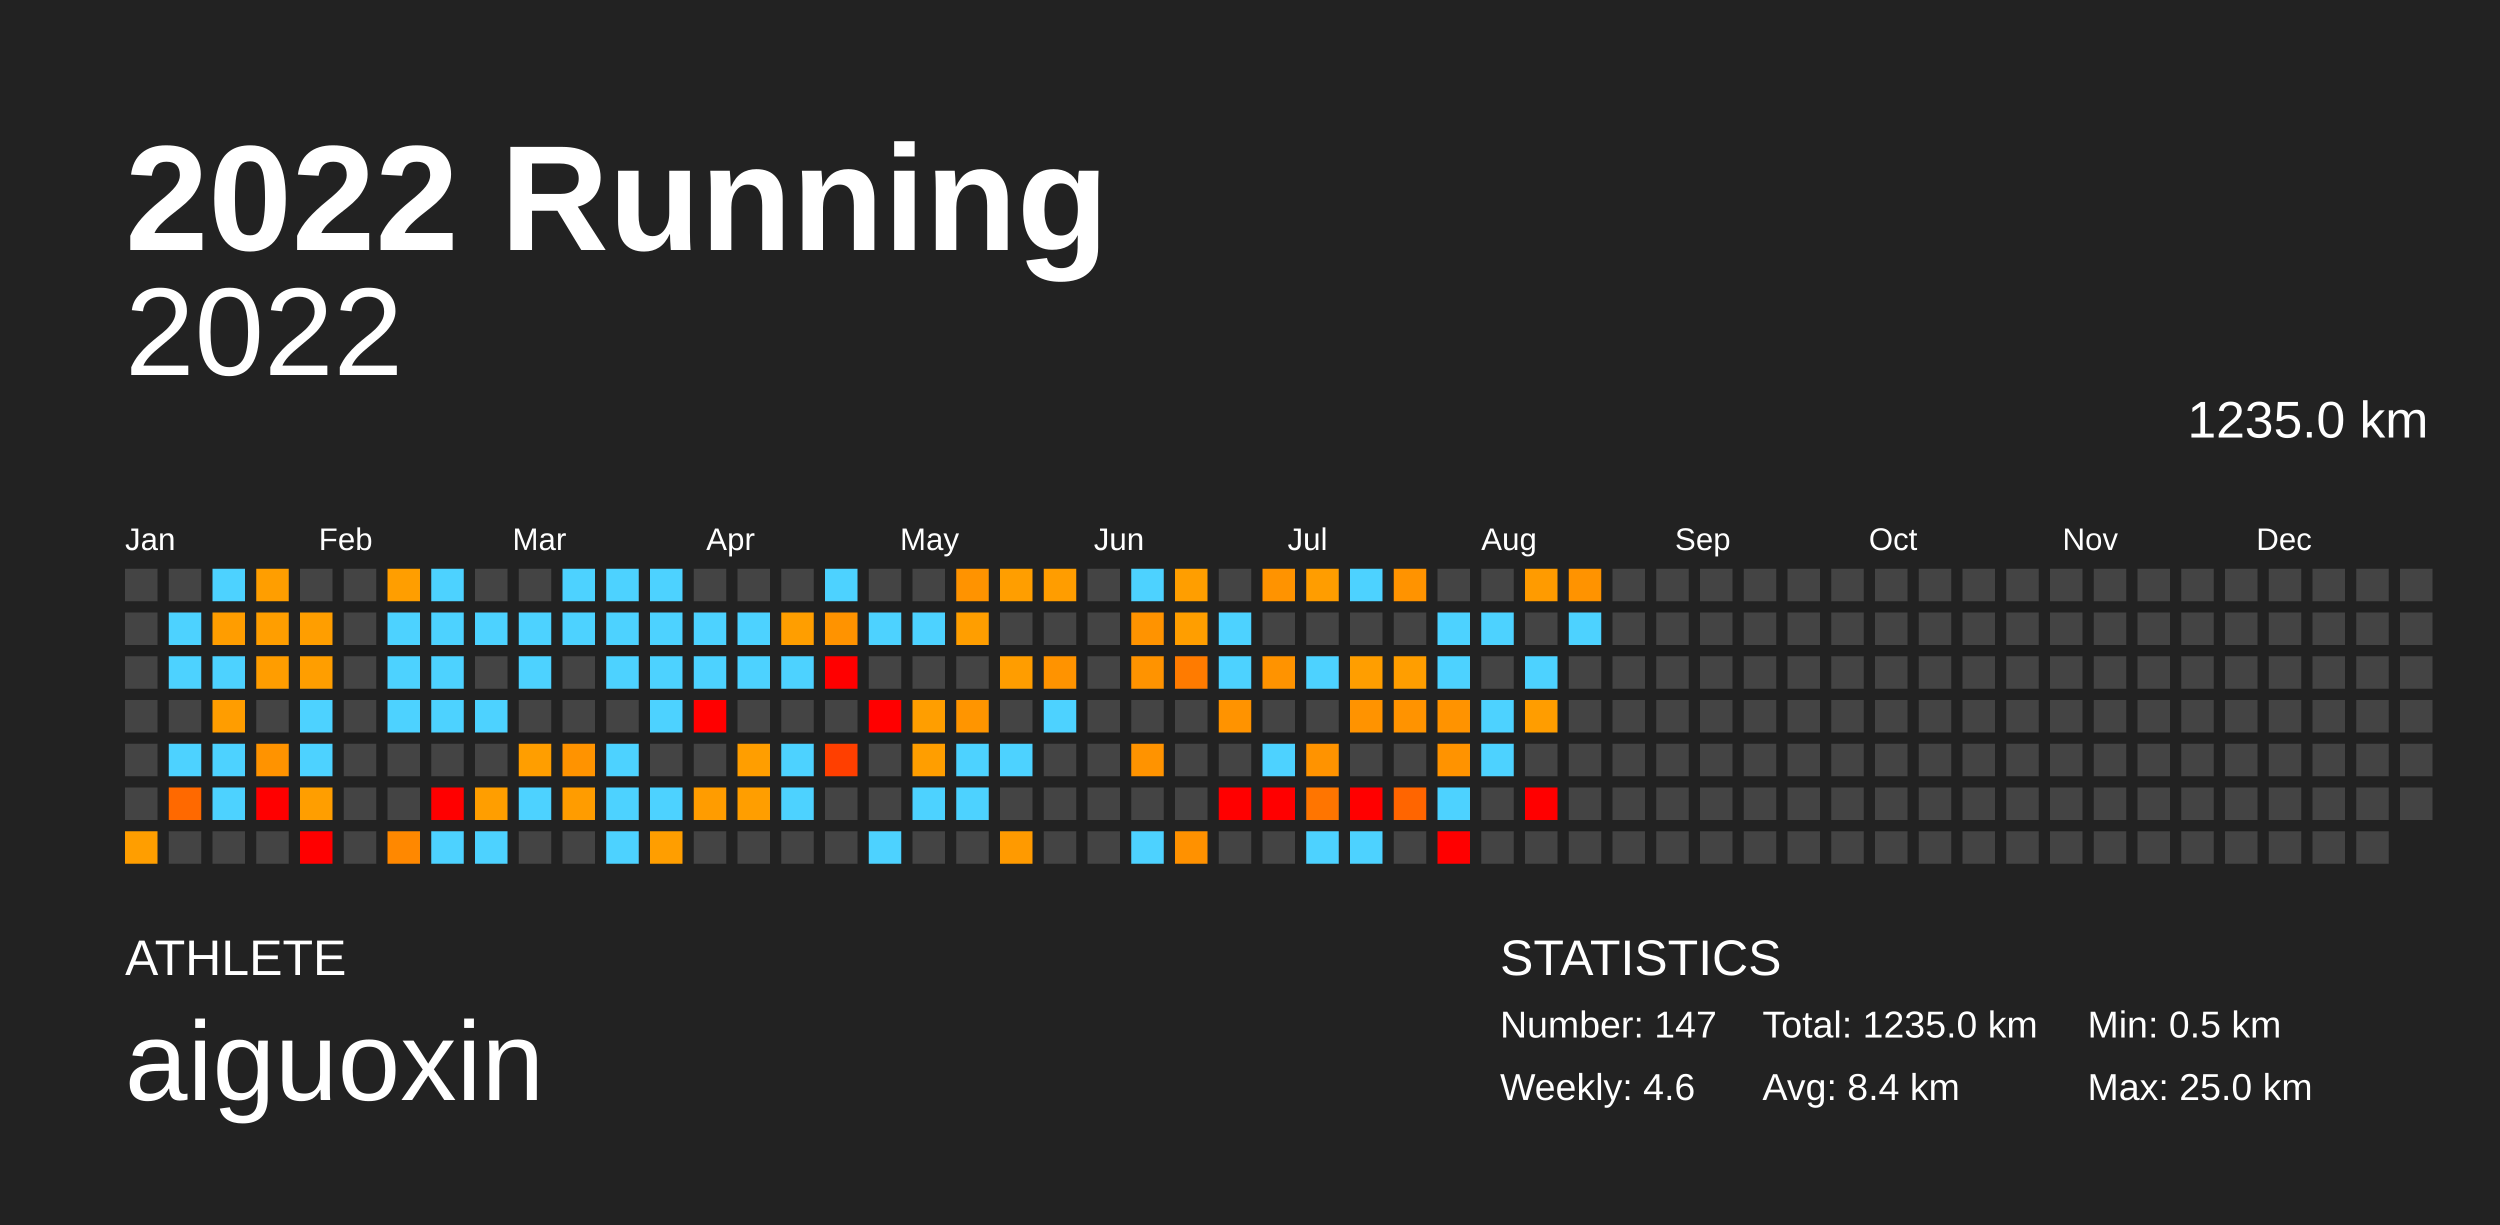
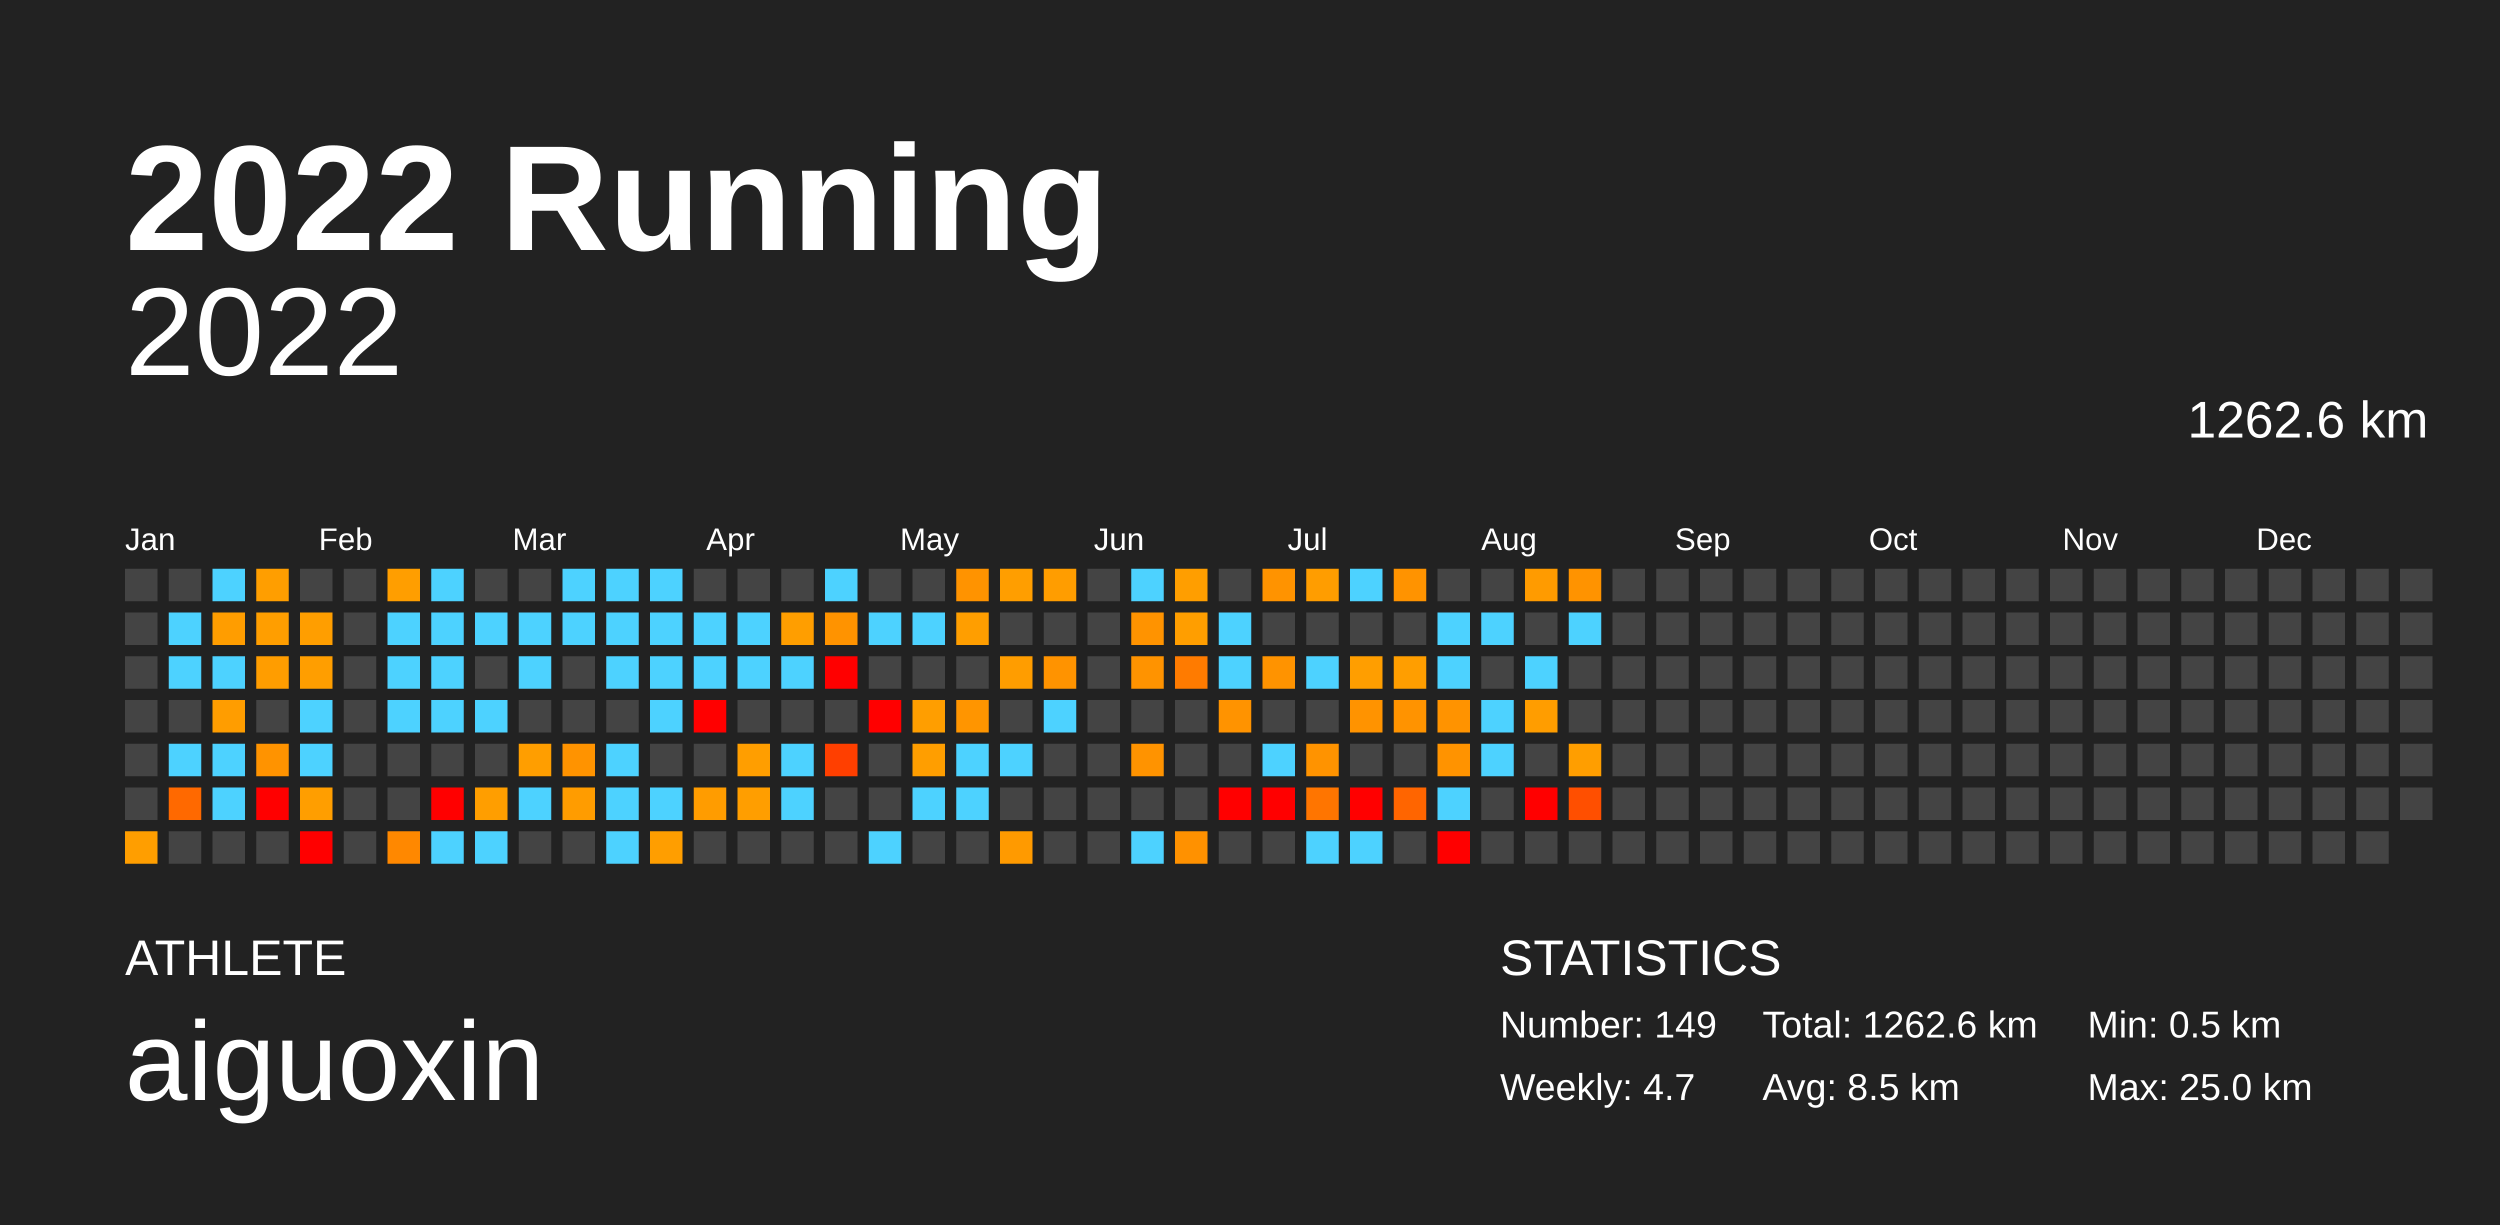
<svg xmlns="http://www.w3.org/2000/svg" baseProfile="full" height="98mm" version="1.1" viewBox="0,0,200,98" width="200mm">
  <defs />
  <rect fill="#222222" height="98" width="200" x="0" y="0" />
  <text fill="#FFFFFF" style="font-size:12px; font-family:Arial; font-weight:bold;" x="10" y="20">2022 Running</text>
  <text fill="#FFFFFF" style="font-size:4px; font-family:Arial" x="10" y="78">ATHLETE</text>
  <text fill="#FFFFFF" style="font-size:9px; font-family:Arial" x="10" y="88">aiguoxin</text>
  <text fill="#FFFFFF" style="font-size:4px; font-family:Arial" x="120" y="78">STATISTICS</text>
-   <text fill="#FFFFFF" style="font-size:3px; font-family:Arial" x="120" y="83">Number: 147</text>
-   <text fill="#FFFFFF" style="font-size:3px; font-family:Arial" x="120" y="88">Weekly: 4.6</text>
-   <text fill="#FFFFFF" style="font-size:3px; font-family:Arial" x="141" y="83">Total: 1235.0 km</text>
-   <text fill="#FFFFFF" style="font-size:3px; font-family:Arial" x="141" y="88">Avg: 8.4 km</text>
+   <text fill="#FFFFFF" style="font-size:3px; font-family:Arial" x="120" y="83">Number: 149</text>
+   <text fill="#FFFFFF" style="font-size:3px; font-family:Arial" x="120" y="88">Weekly: 4.7</text>
+   <text fill="#FFFFFF" style="font-size:3px; font-family:Arial" x="141" y="83">Total: 1262.6 km</text>
+   <text fill="#FFFFFF" style="font-size:3px; font-family:Arial" x="141" y="88">Avg: 8.5 km</text>
  <text fill="#FFFFFF" style="font-size:3px; font-family:Arial" x="167" y="83">Min: 0.5 km</text>
  <text fill="#FFFFFF" style="font-size:3px; font-family:Arial" x="167" y="88">Max: 25.0 km</text>
  <text alignment-baseline="hanging" fill="#FFFFFF" style="font-size:10.0px; font-family:Arial;" x="10" y="30">2022</text>
-   <text alignment-baseline="hanging" fill="#FFFFFF" style="font-size:4.125px; font-family:Arial;" x="175" y="35">1235.0 km</text>
+   <text alignment-baseline="hanging" fill="#FFFFFF" style="font-size:4.125px; font-family:Arial;" x="175" y="35">1262.6 km</text>
  <text fill="#FFFFFF" style="font-size:2.5px; font-family:Arial" x="10.0" y="44">Jan</text>
  <text fill="#FFFFFF" style="font-size:2.5px; font-family:Arial" x="25.5" y="44">Feb</text>
  <text fill="#FFFFFF" style="font-size:2.5px; font-family:Arial" x="41.0" y="44">Mar</text>
  <text fill="#FFFFFF" style="font-size:2.5px; font-family:Arial" x="56.5" y="44">Apr</text>
  <text fill="#FFFFFF" style="font-size:2.5px; font-family:Arial" x="72.0" y="44">May</text>
  <text fill="#FFFFFF" style="font-size:2.5px; font-family:Arial" x="87.5" y="44">Jun</text>
  <text fill="#FFFFFF" style="font-size:2.5px; font-family:Arial" x="103.0" y="44">Jul</text>
  <text fill="#FFFFFF" style="font-size:2.5px; font-family:Arial" x="118.5" y="44">Aug</text>
  <text fill="#FFFFFF" style="font-size:2.5px; font-family:Arial" x="134.0" y="44">Sep</text>
  <text fill="#FFFFFF" style="font-size:2.5px; font-family:Arial" x="149.5" y="44">Oct</text>
  <text fill="#FFFFFF" style="font-size:2.5px; font-family:Arial" x="165.0" y="44">Nov</text>
  <text fill="#FFFFFF" style="font-size:2.5px; font-family:Arial" x="180.5" y="44">Dec</text>
  <rect fill="#444444" height="2.6" width="2.6" x="10.0" y="45.5" />
  <rect fill="#444444" height="2.6" width="2.6" x="10.0" y="49.0" />
  <rect fill="#444444" height="2.6" width="2.6" x="10.0" y="52.5" />
  <rect fill="#444444" height="2.6" width="2.6" x="10.0" y="56.0" />
  <rect fill="#444444" height="2.6" width="2.6" x="10.0" y="59.5" />
  <rect fill="#444444" height="2.6" width="2.6" x="10.0" y="63.0" />
  <rect fill="#ff9e00" height="2.6" width="2.6" x="10.0" y="66.5" />
  <rect fill="#444444" height="2.6" width="2.6" x="13.5" y="45.5" />
  <rect fill="#4dd2ff" height="2.6" width="2.6" x="13.5" y="49.0" />
  <rect fill="#4dd2ff" height="2.6" width="2.6" x="13.5" y="52.5" />
  <rect fill="#444444" height="2.6" width="2.6" x="13.5" y="56.0" />
  <rect fill="#4dd2ff" height="2.6" width="2.6" x="13.5" y="59.5" />
  <rect fill="#ff6900" height="2.6" width="2.6" x="13.5" y="63.0" />
  <rect fill="#444444" height="2.6" width="2.6" x="13.5" y="66.5" />
  <rect fill="#4dd2ff" height="2.6" width="2.6" x="17.0" y="45.5" />
  <rect fill="#ff9d00" height="2.6" width="2.6" x="17.0" y="49.0" />
  <rect fill="#4dd2ff" height="2.6" width="2.6" x="17.0" y="52.5" />
  <rect fill="#ff9d00" height="2.6" width="2.6" x="17.0" y="56.0" />
  <rect fill="#4dd2ff" height="2.6" width="2.6" x="17.0" y="59.5" />
  <rect fill="#4dd2ff" height="2.6" width="2.6" x="17.0" y="63.0" />
  <rect fill="#444444" height="2.6" width="2.6" x="17.0" y="66.5" />
  <rect fill="#ff9e00" height="2.6" width="2.6" x="20.5" y="45.5" />
  <rect fill="#ff9e00" height="2.6" width="2.6" x="20.5" y="49.0" />
  <rect fill="#ff9d00" height="2.6" width="2.6" x="20.5" y="52.5" />
  <rect fill="#444444" height="2.6" width="2.6" x="20.5" y="56.0" />
  <rect fill="#ff9300" height="2.6" width="2.6" x="20.5" y="59.5" />
  <rect fill="red" height="2.6" width="2.6" x="20.5" y="63.0" />
  <rect fill="#444444" height="2.6" width="2.6" x="20.5" y="66.5" />
  <rect fill="#444444" height="2.6" width="2.6" x="24.0" y="45.5" />
  <rect fill="#ff9e00" height="2.6" width="2.6" x="24.0" y="49.0" />
  <rect fill="#ff9e00" height="2.6" width="2.6" x="24.0" y="52.5" />
  <rect fill="#4dd2ff" height="2.6" width="2.6" x="24.0" y="56.0" />
  <rect fill="#4dd2ff" height="2.6" width="2.6" x="24.0" y="59.5" />
  <rect fill="#ff9e00" height="2.6" width="2.6" x="24.0" y="63.0" />
  <rect fill="red" height="2.6" width="2.6" x="24.0" y="66.5" />
  <rect fill="#444444" height="2.6" width="2.6" x="27.5" y="45.5" />
  <rect fill="#444444" height="2.6" width="2.6" x="27.5" y="49.0" />
  <rect fill="#444444" height="2.6" width="2.6" x="27.5" y="52.5" />
  <rect fill="#444444" height="2.6" width="2.6" x="27.5" y="56.0" />
  <rect fill="#444444" height="2.6" width="2.6" x="27.5" y="59.5" />
  <rect fill="#444444" height="2.6" width="2.6" x="27.5" y="63.0" />
  <rect fill="#444444" height="2.6" width="2.6" x="27.5" y="66.5" />
  <rect fill="#ff9e00" height="2.6" width="2.6" x="31.0" y="45.5" />
  <rect fill="#4dd2ff" height="2.6" width="2.6" x="31.0" y="49.0" />
  <rect fill="#4dd2ff" height="2.6" width="2.6" x="31.0" y="52.5" />
  <rect fill="#4dd2ff" height="2.6" width="2.6" x="31.0" y="56.0" />
  <rect fill="#444444" height="2.6" width="2.6" x="31.0" y="59.5" />
  <rect fill="#444444" height="2.6" width="2.6" x="31.0" y="63.0" />
  <rect fill="#ff8800" height="2.6" width="2.6" x="31.0" y="66.5" />
  <rect fill="#4dd2ff" height="2.6" width="2.6" x="34.5" y="45.5" />
  <rect fill="#4dd2ff" height="2.6" width="2.6" x="34.5" y="49.0" />
  <rect fill="#4dd2ff" height="2.6" width="2.6" x="34.5" y="52.5" />
  <rect fill="#4dd2ff" height="2.6" width="2.6" x="34.5" y="56.0" />
  <rect fill="#444444" height="2.6" width="2.6" x="34.5" y="59.5" />
  <rect fill="red" height="2.6" width="2.6" x="34.5" y="63.0" />
  <rect fill="#4dd2ff" height="2.6" width="2.6" x="34.5" y="66.5" />
  <rect fill="#444444" height="2.6" width="2.6" x="38.0" y="45.5" />
  <rect fill="#4dd2ff" height="2.6" width="2.6" x="38.0" y="49.0" />
  <rect fill="#444444" height="2.6" width="2.6" x="38.0" y="52.5" />
  <rect fill="#4dd2ff" height="2.6" width="2.6" x="38.0" y="56.0" />
  <rect fill="#444444" height="2.6" width="2.6" x="38.0" y="59.5" />
  <rect fill="#ff9e00" height="2.6" width="2.6" x="38.0" y="63.0" />
  <rect fill="#4dd2ff" height="2.6" width="2.6" x="38.0" y="66.5" />
  <rect fill="#444444" height="2.6" width="2.6" x="41.5" y="45.5" />
  <rect fill="#4dd2ff" height="2.6" width="2.6" x="41.5" y="49.0" />
  <rect fill="#4dd2ff" height="2.6" width="2.6" x="41.5" y="52.5" />
  <rect fill="#444444" height="2.6" width="2.6" x="41.5" y="56.0" />
  <rect fill="#ff9e00" height="2.6" width="2.6" x="41.5" y="59.5" />
  <rect fill="#4dd2ff" height="2.6" width="2.6" x="41.5" y="63.0" />
  <rect fill="#444444" height="2.6" width="2.6" x="41.5" y="66.5" />
  <rect fill="#4dd2ff" height="2.6" width="2.6" x="45.0" y="45.5" />
  <rect fill="#4dd2ff" height="2.6" width="2.6" x="45.0" y="49.0" />
  <rect fill="#444444" height="2.6" width="2.6" x="45.0" y="52.5" />
  <rect fill="#444444" height="2.6" width="2.6" x="45.0" y="56.0" />
  <rect fill="#ff9300" height="2.6" width="2.6" x="45.0" y="59.5" />
  <rect fill="#ff9c00" height="2.6" width="2.6" x="45.0" y="63.0" />
  <rect fill="#444444" height="2.6" width="2.6" x="45.0" y="66.5" />
  <rect fill="#4dd2ff" height="2.6" width="2.6" x="48.5" y="45.5" />
  <rect fill="#4dd2ff" height="2.6" width="2.6" x="48.5" y="49.0" />
  <rect fill="#4dd2ff" height="2.6" width="2.6" x="48.5" y="52.5" />
  <rect fill="#444444" height="2.6" width="2.6" x="48.5" y="56.0" />
  <rect fill="#4dd2ff" height="2.6" width="2.6" x="48.5" y="59.5" />
  <rect fill="#4dd2ff" height="2.6" width="2.6" x="48.5" y="63.0" />
  <rect fill="#4dd2ff" height="2.6" width="2.6" x="48.5" y="66.5" />
  <rect fill="#4dd2ff" height="2.6" width="2.6" x="52.0" y="45.5" />
  <rect fill="#4dd2ff" height="2.6" width="2.6" x="52.0" y="49.0" />
  <rect fill="#4dd2ff" height="2.6" width="2.6" x="52.0" y="52.5" />
  <rect fill="#4dd2ff" height="2.6" width="2.6" x="52.0" y="56.0" />
  <rect fill="#444444" height="2.6" width="2.6" x="52.0" y="59.5" />
  <rect fill="#4dd2ff" height="2.6" width="2.6" x="52.0" y="63.0" />
  <rect fill="#ff9e00" height="2.6" width="2.6" x="52.0" y="66.5" />
  <rect fill="#444444" height="2.6" width="2.6" x="55.5" y="45.5" />
  <rect fill="#4dd2ff" height="2.6" width="2.6" x="55.5" y="49.0" />
  <rect fill="#4dd2ff" height="2.6" width="2.6" x="55.5" y="52.5" />
  <rect fill="red" height="2.6" width="2.6" x="55.5" y="56.0" />
  <rect fill="#444444" height="2.6" width="2.6" x="55.5" y="59.5" />
  <rect fill="#ff9c00" height="2.6" width="2.6" x="55.5" y="63.0" />
  <rect fill="#444444" height="2.6" width="2.6" x="55.5" y="66.5" />
  <rect fill="#444444" height="2.6" width="2.6" x="59.0" y="45.5" />
  <rect fill="#4dd2ff" height="2.6" width="2.6" x="59.0" y="49.0" />
  <rect fill="#4dd2ff" height="2.6" width="2.6" x="59.0" y="52.5" />
  <rect fill="#444444" height="2.6" width="2.6" x="59.0" y="56.0" />
  <rect fill="#ff9e00" height="2.6" width="2.6" x="59.0" y="59.5" />
  <rect fill="#ff9e00" height="2.6" width="2.6" x="59.0" y="63.0" />
  <rect fill="#444444" height="2.6" width="2.6" x="59.0" y="66.5" />
  <rect fill="#444444" height="2.6" width="2.6" x="62.5" y="45.5" />
  <rect fill="#ff9e00" height="2.6" width="2.6" x="62.5" y="49.0" />
  <rect fill="#4dd2ff" height="2.6" width="2.6" x="62.5" y="52.5" />
  <rect fill="#444444" height="2.6" width="2.6" x="62.5" y="56.0" />
  <rect fill="#4dd2ff" height="2.6" width="2.6" x="62.5" y="59.5" />
  <rect fill="#4dd2ff" height="2.6" width="2.6" x="62.5" y="63.0" />
  <rect fill="#444444" height="2.6" width="2.6" x="62.5" y="66.5" />
  <rect fill="#4dd2ff" height="2.6" width="2.6" x="66.0" y="45.5" />
  <rect fill="#ff9300" height="2.6" width="2.6" x="66.0" y="49.0" />
  <rect fill="red" height="2.6" width="2.6" x="66.0" y="52.5" />
  <rect fill="#444444" height="2.6" width="2.6" x="66.0" y="56.0" />
  <rect fill="#ff3f00" height="2.6" width="2.6" x="66.0" y="59.5" />
  <rect fill="#444444" height="2.6" width="2.6" x="66.0" y="63.0" />
  <rect fill="#444444" height="2.6" width="2.6" x="66.0" y="66.5" />
  <rect fill="#444444" height="2.6" width="2.6" x="69.5" y="45.5" />
  <rect fill="#4dd2ff" height="2.6" width="2.6" x="69.5" y="49.0" />
  <rect fill="#444444" height="2.6" width="2.6" x="69.5" y="52.5" />
  <rect fill="red" height="2.6" width="2.6" x="69.5" y="56.0" />
  <rect fill="#444444" height="2.6" width="2.6" x="69.5" y="59.5" />
  <rect fill="#444444" height="2.6" width="2.6" x="69.5" y="63.0" />
  <rect fill="#4dd2ff" height="2.6" width="2.6" x="69.5" y="66.5" />
  <rect fill="#444444" height="2.6" width="2.6" x="73.0" y="45.5" />
  <rect fill="#4dd2ff" height="2.6" width="2.6" x="73.0" y="49.0" />
  <rect fill="#444444" height="2.6" width="2.6" x="73.0" y="52.5" />
  <rect fill="#ff9e00" height="2.6" width="2.6" x="73.0" y="56.0" />
  <rect fill="#ff9e00" height="2.6" width="2.6" x="73.0" y="59.5" />
  <rect fill="#4dd2ff" height="2.6" width="2.6" x="73.0" y="63.0" />
  <rect fill="#444444" height="2.6" width="2.6" x="73.0" y="66.5" />
  <rect fill="#ff9300" height="2.6" width="2.6" x="76.5" y="45.5" />
  <rect fill="#ff9e00" height="2.6" width="2.6" x="76.5" y="49.0" />
  <rect fill="#444444" height="2.6" width="2.6" x="76.5" y="52.5" />
  <rect fill="#ff9500" height="2.6" width="2.6" x="76.5" y="56.0" />
  <rect fill="#4dd2ff" height="2.6" width="2.6" x="76.5" y="59.5" />
  <rect fill="#4dd2ff" height="2.6" width="2.6" x="76.5" y="63.0" />
  <rect fill="#444444" height="2.6" width="2.6" x="76.5" y="66.5" />
  <rect fill="#ff9e00" height="2.6" width="2.6" x="80.0" y="45.5" />
  <rect fill="#444444" height="2.6" width="2.6" x="80.0" y="49.0" />
  <rect fill="#ff9d00" height="2.6" width="2.6" x="80.0" y="52.5" />
  <rect fill="#444444" height="2.6" width="2.6" x="80.0" y="56.0" />
  <rect fill="#4dd2ff" height="2.6" width="2.6" x="80.0" y="59.5" />
  <rect fill="#444444" height="2.6" width="2.6" x="80.0" y="63.0" />
  <rect fill="#ff9a00" height="2.6" width="2.6" x="80.0" y="66.5" />
  <rect fill="#ff9d00" height="2.6" width="2.6" x="83.5" y="45.5" />
  <rect fill="#444444" height="2.6" width="2.6" x="83.5" y="49.0" />
  <rect fill="#ff9300" height="2.6" width="2.6" x="83.5" y="52.5" />
  <rect fill="#4dd2ff" height="2.6" width="2.6" x="83.5" y="56.0" />
  <rect fill="#444444" height="2.6" width="2.6" x="83.5" y="59.5" />
  <rect fill="#444444" height="2.6" width="2.6" x="83.5" y="63.0" />
  <rect fill="#444444" height="2.6" width="2.6" x="83.5" y="66.5" />
  <rect fill="#444444" height="2.6" width="2.6" x="87.0" y="45.5" />
  <rect fill="#444444" height="2.6" width="2.6" x="87.0" y="49.0" />
  <rect fill="#444444" height="2.6" width="2.6" x="87.0" y="52.5" />
  <rect fill="#444444" height="2.6" width="2.6" x="87.0" y="56.0" />
  <rect fill="#444444" height="2.6" width="2.6" x="87.0" y="59.5" />
  <rect fill="#444444" height="2.6" width="2.6" x="87.0" y="63.0" />
  <rect fill="#444444" height="2.6" width="2.6" x="87.0" y="66.5" />
  <rect fill="#4dd2ff" height="2.6" width="2.6" x="90.5" y="45.5" />
  <rect fill="#ff9300" height="2.6" width="2.6" x="90.5" y="49.0" />
  <rect fill="#ff9300" height="2.6" width="2.6" x="90.5" y="52.5" />
  <rect fill="#444444" height="2.6" width="2.6" x="90.5" y="56.0" />
  <rect fill="#ff9300" height="2.6" width="2.6" x="90.5" y="59.5" />
  <rect fill="#444444" height="2.6" width="2.6" x="90.5" y="63.0" />
  <rect fill="#4dd2ff" height="2.6" width="2.6" x="90.5" y="66.5" />
  <rect fill="#ff9e00" height="2.6" width="2.6" x="94.0" y="45.5" />
  <rect fill="#ff9e00" height="2.6" width="2.6" x="94.0" y="49.0" />
  <rect fill="#ff7b00" height="2.6" width="2.6" x="94.0" y="52.5" />
  <rect fill="#444444" height="2.6" width="2.6" x="94.0" y="56.0" />
  <rect fill="#444444" height="2.6" width="2.6" x="94.0" y="59.5" />
  <rect fill="#444444" height="2.6" width="2.6" x="94.0" y="63.0" />
  <rect fill="#ff9100" height="2.6" width="2.6" x="94.0" y="66.5" />
  <rect fill="#444444" height="2.6" width="2.6" x="97.5" y="45.5" />
  <rect fill="#4dd2ff" height="2.6" width="2.6" x="97.5" y="49.0" />
  <rect fill="#4dd2ff" height="2.6" width="2.6" x="97.5" y="52.5" />
  <rect fill="#ff9300" height="2.6" width="2.6" x="97.5" y="56.0" />
  <rect fill="#444444" height="2.6" width="2.6" x="97.5" y="59.5" />
  <rect fill="red" height="2.6" width="2.6" x="97.5" y="63.0" />
  <rect fill="#444444" height="2.6" width="2.6" x="97.5" y="66.5" />
  <rect fill="#ff9300" height="2.6" width="2.6" x="101.0" y="45.5" />
  <rect fill="#444444" height="2.6" width="2.6" x="101.0" y="49.0" />
  <rect fill="#ff9300" height="2.6" width="2.6" x="101.0" y="52.5" />
  <rect fill="#444444" height="2.6" width="2.6" x="101.0" y="56.0" />
  <rect fill="#4dd2ff" height="2.6" width="2.6" x="101.0" y="59.5" />
  <rect fill="red" height="2.6" width="2.6" x="101.0" y="63.0" />
  <rect fill="#444444" height="2.6" width="2.6" x="101.0" y="66.5" />
  <rect fill="#ff9d00" height="2.6" width="2.6" x="104.5" y="45.5" />
  <rect fill="#444444" height="2.6" width="2.6" x="104.5" y="49.0" />
  <rect fill="#4dd2ff" height="2.6" width="2.6" x="104.5" y="52.5" />
  <rect fill="#444444" height="2.6" width="2.6" x="104.5" y="56.0" />
  <rect fill="#ff9300" height="2.6" width="2.6" x="104.5" y="59.5" />
  <rect fill="#ff7500" height="2.6" width="2.6" x="104.5" y="63.0" />
  <rect fill="#4dd2ff" height="2.6" width="2.6" x="104.5" y="66.5" />
  <rect fill="#4dd2ff" height="2.6" width="2.6" x="108.0" y="45.5" />
  <rect fill="#444444" height="2.6" width="2.6" x="108.0" y="49.0" />
  <rect fill="#ff9e00" height="2.6" width="2.6" x="108.0" y="52.5" />
  <rect fill="#ff9300" height="2.6" width="2.6" x="108.0" y="56.0" />
  <rect fill="#444444" height="2.6" width="2.6" x="108.0" y="59.5" />
  <rect fill="red" height="2.6" width="2.6" x="108.0" y="63.0" />
  <rect fill="#4dd2ff" height="2.6" width="2.6" x="108.0" y="66.5" />
  <rect fill="#ff9300" height="2.6" width="2.6" x="111.5" y="45.5" />
  <rect fill="#444444" height="2.6" width="2.6" x="111.5" y="49.0" />
  <rect fill="#ff9e00" height="2.6" width="2.6" x="111.5" y="52.5" />
  <rect fill="#ff9300" height="2.6" width="2.6" x="111.5" y="56.0" />
  <rect fill="#444444" height="2.6" width="2.6" x="111.5" y="59.5" />
  <rect fill="#ff6500" height="2.6" width="2.6" x="111.5" y="63.0" />
  <rect fill="#444444" height="2.6" width="2.6" x="111.5" y="66.5" />
  <rect fill="#444444" height="2.6" width="2.6" x="115.0" y="45.5" />
  <rect fill="#4dd2ff" height="2.6" width="2.6" x="115.0" y="49.0" />
  <rect fill="#4dd2ff" height="2.6" width="2.6" x="115.0" y="52.5" />
  <rect fill="#ff9300" height="2.6" width="2.6" x="115.0" y="56.0" />
  <rect fill="#ff9300" height="2.6" width="2.6" x="115.0" y="59.5" />
  <rect fill="#4dd2ff" height="2.6" width="2.6" x="115.0" y="63.0" />
  <rect fill="red" height="2.6" width="2.6" x="115.0" y="66.5" />
  <rect fill="#444444" height="2.6" width="2.6" x="118.5" y="45.5" />
  <rect fill="#4dd2ff" height="2.6" width="2.6" x="118.5" y="49.0" />
  <rect fill="#444444" height="2.6" width="2.6" x="118.5" y="52.5" />
  <rect fill="#4dd2ff" height="2.6" width="2.6" x="118.5" y="56.0" />
  <rect fill="#4dd2ff" height="2.6" width="2.6" x="118.5" y="59.5" />
  <rect fill="#444444" height="2.6" width="2.6" x="118.5" y="63.0" />
  <rect fill="#444444" height="2.6" width="2.6" x="118.5" y="66.5" />
  <rect fill="#ff9b00" height="2.6" width="2.6" x="122.0" y="45.5" />
  <rect fill="#444444" height="2.6" width="2.6" x="122.0" y="49.0" />
  <rect fill="#4dd2ff" height="2.6" width="2.6" x="122.0" y="52.5" />
  <rect fill="#ff9d00" height="2.6" width="2.6" x="122.0" y="56.0" />
  <rect fill="#444444" height="2.6" width="2.6" x="122.0" y="59.5" />
  <rect fill="red" height="2.6" width="2.6" x="122.0" y="63.0" />
  <rect fill="#444444" height="2.6" width="2.6" x="122.0" y="66.5" />
  <rect fill="#ff9300" height="2.6" width="2.6" x="125.5" y="45.5" />
  <rect fill="#4dd2ff" height="2.6" width="2.6" x="125.5" y="49.0" />
  <rect fill="#444444" height="2.6" width="2.6" x="125.5" y="52.5" />
  <rect fill="#444444" height="2.6" width="2.6" x="125.5" y="56.0" />
-   <rect fill="#444444" height="2.6" width="2.6" x="125.5" y="59.5" />
-   <rect fill="#444444" height="2.6" width="2.6" x="125.5" y="63.0" />
+   <rect fill="#ff9e00" height="2.6" width="2.6" x="125.5" y="59.5" />
+   <rect fill="#ff4f00" height="2.6" width="2.6" x="125.5" y="63.0" />
  <rect fill="#444444" height="2.6" width="2.6" x="125.5" y="66.5" />
  <rect fill="#444444" height="2.6" width="2.6" x="129.0" y="45.5" />
  <rect fill="#444444" height="2.6" width="2.6" x="129.0" y="49.0" />
  <rect fill="#444444" height="2.6" width="2.6" x="129.0" y="52.5" />
  <rect fill="#444444" height="2.6" width="2.6" x="129.0" y="56.0" />
  <rect fill="#444444" height="2.6" width="2.6" x="129.0" y="59.5" />
  <rect fill="#444444" height="2.6" width="2.6" x="129.0" y="63.0" />
  <rect fill="#444444" height="2.6" width="2.6" x="129.0" y="66.5" />
  <rect fill="#444444" height="2.6" width="2.6" x="132.5" y="45.5" />
  <rect fill="#444444" height="2.6" width="2.6" x="132.5" y="49.0" />
  <rect fill="#444444" height="2.6" width="2.6" x="132.5" y="52.5" />
  <rect fill="#444444" height="2.6" width="2.6" x="132.5" y="56.0" />
  <rect fill="#444444" height="2.6" width="2.6" x="132.5" y="59.5" />
  <rect fill="#444444" height="2.6" width="2.6" x="132.5" y="63.0" />
  <rect fill="#444444" height="2.6" width="2.6" x="132.5" y="66.5" />
  <rect fill="#444444" height="2.6" width="2.6" x="136.0" y="45.5" />
  <rect fill="#444444" height="2.6" width="2.6" x="136.0" y="49.0" />
  <rect fill="#444444" height="2.6" width="2.6" x="136.0" y="52.5" />
  <rect fill="#444444" height="2.6" width="2.6" x="136.0" y="56.0" />
  <rect fill="#444444" height="2.6" width="2.6" x="136.0" y="59.5" />
  <rect fill="#444444" height="2.6" width="2.6" x="136.0" y="63.0" />
  <rect fill="#444444" height="2.6" width="2.6" x="136.0" y="66.5" />
  <rect fill="#444444" height="2.6" width="2.6" x="139.5" y="45.5" />
  <rect fill="#444444" height="2.6" width="2.6" x="139.5" y="49.0" />
  <rect fill="#444444" height="2.6" width="2.6" x="139.5" y="52.5" />
  <rect fill="#444444" height="2.6" width="2.6" x="139.5" y="56.0" />
  <rect fill="#444444" height="2.6" width="2.6" x="139.5" y="59.5" />
  <rect fill="#444444" height="2.6" width="2.6" x="139.5" y="63.0" />
  <rect fill="#444444" height="2.6" width="2.6" x="139.5" y="66.5" />
  <rect fill="#444444" height="2.6" width="2.6" x="143.0" y="45.5" />
  <rect fill="#444444" height="2.6" width="2.6" x="143.0" y="49.0" />
  <rect fill="#444444" height="2.6" width="2.6" x="143.0" y="52.5" />
  <rect fill="#444444" height="2.6" width="2.6" x="143.0" y="56.0" />
  <rect fill="#444444" height="2.6" width="2.6" x="143.0" y="59.5" />
  <rect fill="#444444" height="2.6" width="2.6" x="143.0" y="63.0" />
  <rect fill="#444444" height="2.6" width="2.6" x="143.0" y="66.5" />
  <rect fill="#444444" height="2.6" width="2.6" x="146.5" y="45.5" />
  <rect fill="#444444" height="2.6" width="2.6" x="146.5" y="49.0" />
  <rect fill="#444444" height="2.6" width="2.6" x="146.5" y="52.5" />
  <rect fill="#444444" height="2.6" width="2.6" x="146.5" y="56.0" />
  <rect fill="#444444" height="2.6" width="2.6" x="146.5" y="59.5" />
  <rect fill="#444444" height="2.6" width="2.6" x="146.5" y="63.0" />
  <rect fill="#444444" height="2.6" width="2.6" x="146.5" y="66.5" />
  <rect fill="#444444" height="2.6" width="2.6" x="150.0" y="45.5" />
  <rect fill="#444444" height="2.6" width="2.6" x="150.0" y="49.0" />
  <rect fill="#444444" height="2.6" width="2.6" x="150.0" y="52.5" />
  <rect fill="#444444" height="2.6" width="2.6" x="150.0" y="56.0" />
  <rect fill="#444444" height="2.6" width="2.6" x="150.0" y="59.5" />
  <rect fill="#444444" height="2.6" width="2.6" x="150.0" y="63.0" />
  <rect fill="#444444" height="2.6" width="2.6" x="150.0" y="66.5" />
  <rect fill="#444444" height="2.6" width="2.6" x="153.5" y="45.5" />
  <rect fill="#444444" height="2.6" width="2.6" x="153.5" y="49.0" />
  <rect fill="#444444" height="2.6" width="2.6" x="153.5" y="52.5" />
  <rect fill="#444444" height="2.6" width="2.6" x="153.5" y="56.0" />
  <rect fill="#444444" height="2.6" width="2.6" x="153.5" y="59.5" />
  <rect fill="#444444" height="2.6" width="2.6" x="153.5" y="63.0" />
  <rect fill="#444444" height="2.6" width="2.6" x="153.5" y="66.5" />
  <rect fill="#444444" height="2.6" width="2.6" x="157.0" y="45.5" />
  <rect fill="#444444" height="2.6" width="2.6" x="157.0" y="49.0" />
  <rect fill="#444444" height="2.6" width="2.6" x="157.0" y="52.5" />
  <rect fill="#444444" height="2.6" width="2.6" x="157.0" y="56.0" />
  <rect fill="#444444" height="2.6" width="2.6" x="157.0" y="59.5" />
  <rect fill="#444444" height="2.6" width="2.6" x="157.0" y="63.0" />
  <rect fill="#444444" height="2.6" width="2.6" x="157.0" y="66.5" />
  <rect fill="#444444" height="2.6" width="2.6" x="160.5" y="45.5" />
  <rect fill="#444444" height="2.6" width="2.6" x="160.5" y="49.0" />
  <rect fill="#444444" height="2.6" width="2.6" x="160.5" y="52.5" />
  <rect fill="#444444" height="2.6" width="2.6" x="160.5" y="56.0" />
  <rect fill="#444444" height="2.6" width="2.6" x="160.5" y="59.5" />
  <rect fill="#444444" height="2.6" width="2.6" x="160.5" y="63.0" />
  <rect fill="#444444" height="2.6" width="2.6" x="160.5" y="66.5" />
  <rect fill="#444444" height="2.6" width="2.6" x="164.0" y="45.5" />
  <rect fill="#444444" height="2.6" width="2.6" x="164.0" y="49.0" />
  <rect fill="#444444" height="2.6" width="2.6" x="164.0" y="52.5" />
  <rect fill="#444444" height="2.6" width="2.6" x="164.0" y="56.0" />
  <rect fill="#444444" height="2.6" width="2.6" x="164.0" y="59.5" />
  <rect fill="#444444" height="2.6" width="2.6" x="164.0" y="63.0" />
  <rect fill="#444444" height="2.6" width="2.6" x="164.0" y="66.5" />
  <rect fill="#444444" height="2.6" width="2.6" x="167.5" y="45.5" />
  <rect fill="#444444" height="2.6" width="2.6" x="167.5" y="49.0" />
  <rect fill="#444444" height="2.6" width="2.6" x="167.5" y="52.5" />
  <rect fill="#444444" height="2.6" width="2.6" x="167.5" y="56.0" />
  <rect fill="#444444" height="2.6" width="2.6" x="167.5" y="59.5" />
  <rect fill="#444444" height="2.6" width="2.6" x="167.5" y="63.0" />
  <rect fill="#444444" height="2.6" width="2.6" x="167.5" y="66.5" />
  <rect fill="#444444" height="2.6" width="2.6" x="171.0" y="45.5" />
  <rect fill="#444444" height="2.6" width="2.6" x="171.0" y="49.0" />
  <rect fill="#444444" height="2.6" width="2.6" x="171.0" y="52.5" />
  <rect fill="#444444" height="2.6" width="2.6" x="171.0" y="56.0" />
  <rect fill="#444444" height="2.6" width="2.6" x="171.0" y="59.5" />
  <rect fill="#444444" height="2.6" width="2.6" x="171.0" y="63.0" />
  <rect fill="#444444" height="2.6" width="2.6" x="171.0" y="66.5" />
  <rect fill="#444444" height="2.6" width="2.6" x="174.5" y="45.5" />
  <rect fill="#444444" height="2.6" width="2.6" x="174.5" y="49.0" />
  <rect fill="#444444" height="2.6" width="2.6" x="174.5" y="52.5" />
  <rect fill="#444444" height="2.6" width="2.6" x="174.5" y="56.0" />
  <rect fill="#444444" height="2.6" width="2.6" x="174.5" y="59.5" />
  <rect fill="#444444" height="2.6" width="2.6" x="174.5" y="63.0" />
  <rect fill="#444444" height="2.6" width="2.6" x="174.5" y="66.5" />
  <rect fill="#444444" height="2.6" width="2.6" x="178.0" y="45.5" />
  <rect fill="#444444" height="2.6" width="2.6" x="178.0" y="49.0" />
  <rect fill="#444444" height="2.6" width="2.6" x="178.0" y="52.5" />
  <rect fill="#444444" height="2.6" width="2.6" x="178.0" y="56.0" />
  <rect fill="#444444" height="2.6" width="2.6" x="178.0" y="59.5" />
  <rect fill="#444444" height="2.6" width="2.6" x="178.0" y="63.0" />
  <rect fill="#444444" height="2.6" width="2.6" x="178.0" y="66.5" />
  <rect fill="#444444" height="2.6" width="2.6" x="181.5" y="45.5" />
  <rect fill="#444444" height="2.6" width="2.6" x="181.5" y="49.0" />
  <rect fill="#444444" height="2.6" width="2.6" x="181.5" y="52.5" />
  <rect fill="#444444" height="2.6" width="2.6" x="181.5" y="56.0" />
  <rect fill="#444444" height="2.6" width="2.6" x="181.5" y="59.5" />
  <rect fill="#444444" height="2.6" width="2.6" x="181.5" y="63.0" />
  <rect fill="#444444" height="2.6" width="2.6" x="181.5" y="66.5" />
  <rect fill="#444444" height="2.6" width="2.6" x="185.0" y="45.5" />
  <rect fill="#444444" height="2.6" width="2.6" x="185.0" y="49.0" />
  <rect fill="#444444" height="2.6" width="2.6" x="185.0" y="52.5" />
  <rect fill="#444444" height="2.6" width="2.6" x="185.0" y="56.0" />
  <rect fill="#444444" height="2.6" width="2.6" x="185.0" y="59.5" />
  <rect fill="#444444" height="2.6" width="2.6" x="185.0" y="63.0" />
  <rect fill="#444444" height="2.6" width="2.6" x="185.0" y="66.5" />
  <rect fill="#444444" height="2.6" width="2.6" x="188.5" y="45.5" />
  <rect fill="#444444" height="2.6" width="2.6" x="188.5" y="49.0" />
  <rect fill="#444444" height="2.6" width="2.6" x="188.5" y="52.5" />
  <rect fill="#444444" height="2.6" width="2.6" x="188.5" y="56.0" />
  <rect fill="#444444" height="2.6" width="2.6" x="188.5" y="59.5" />
  <rect fill="#444444" height="2.6" width="2.6" x="188.5" y="63.0" />
  <rect fill="#444444" height="2.6" width="2.6" x="188.5" y="66.5" />
  <rect fill="#444444" height="2.6" width="2.6" x="192.0" y="45.5" />
  <rect fill="#444444" height="2.6" width="2.6" x="192.0" y="49.0" />
  <rect fill="#444444" height="2.6" width="2.6" x="192.0" y="52.5" />
  <rect fill="#444444" height="2.6" width="2.6" x="192.0" y="56.0" />
  <rect fill="#444444" height="2.6" width="2.6" x="192.0" y="59.5" />
  <rect fill="#444444" height="2.6" width="2.6" x="192.0" y="63.0" />
</svg>
